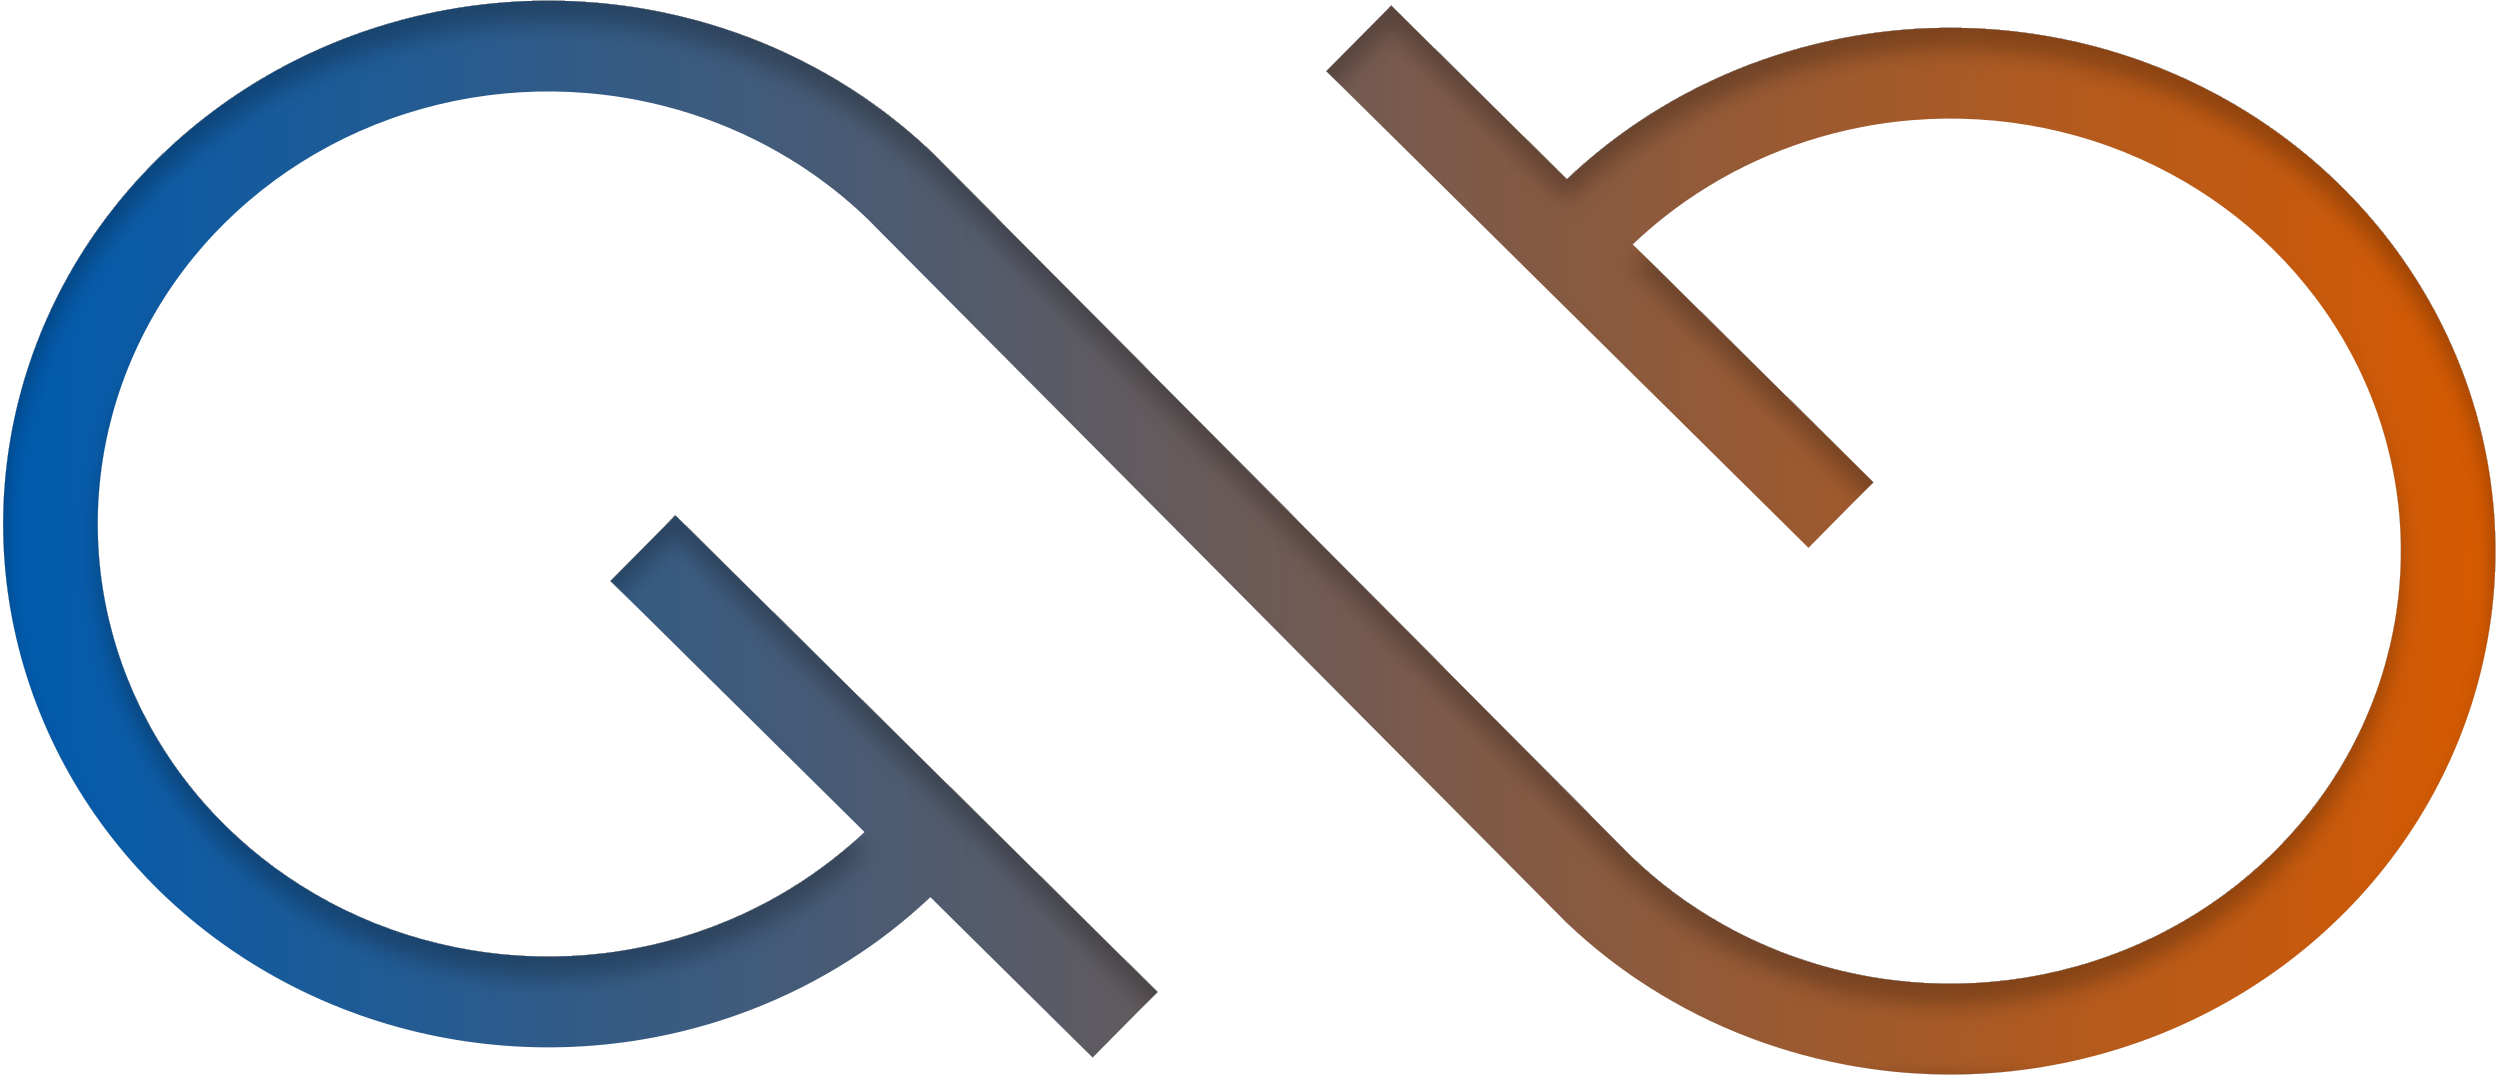
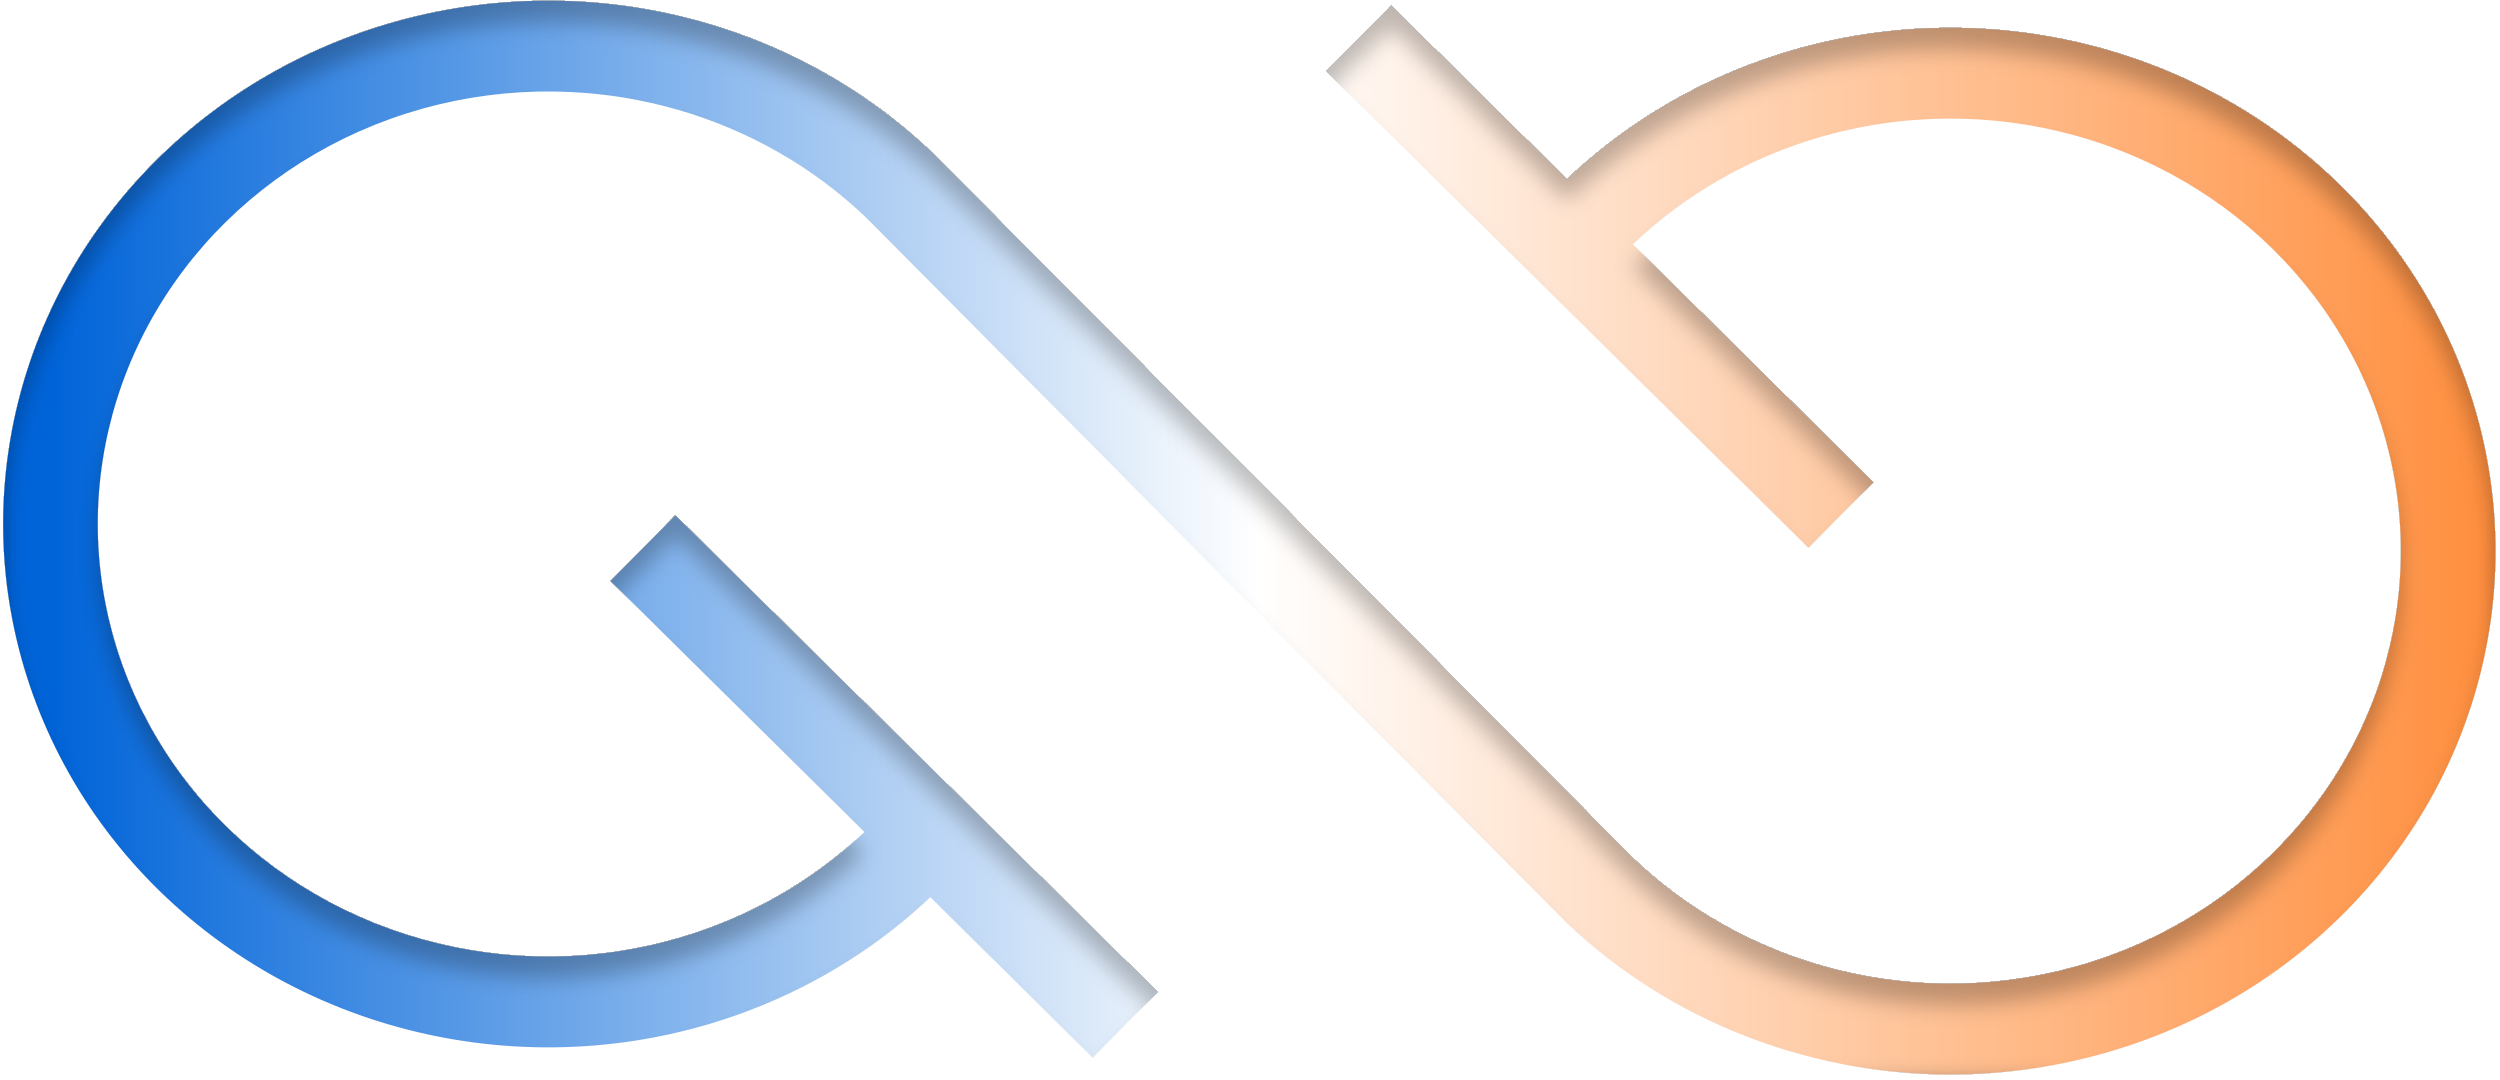
<svg xmlns="http://www.w3.org/2000/svg" width="461" height="199" viewBox="0 0 461 199" fill="none">
  <g filter="url(#filter0_i_230_42)">
    <path fill-rule="evenodd" clip-rule="evenodd" d="M68.852 23.12C61.412 26.128 54.508 30.145 48.337 35.017C42.077 39.958 36.57 45.779 32.019 52.319C22.89 65.436 18.018 80.858 18.018 96.635C18.018 112.411 22.89 127.833 32.019 140.951C36.57 147.491 42.077 153.312 48.337 158.253C54.508 163.125 61.412 167.142 68.852 170.15C69.001 170.21 69.151 170.27 69.301 170.33C84.481 176.367 101.184 177.947 117.298 174.869C117.384 174.853 117.469 174.836 117.554 174.82C130.924 172.224 143.382 166.516 153.856 158.246C155.78 156.726 157.637 155.121 159.421 153.432L112.592 107.135L124.543 95.046L213.435 182.927L201.484 195.017L171.562 165.436C169.252 167.618 166.84 169.685 164.336 171.632C162.542 173.026 160.7 174.36 158.816 175.629C147.432 183.299 134.461 188.652 120.698 191.281C120.613 191.297 120.528 191.313 120.442 191.329C101.185 194.957 81.245 193.092 63.081 185.967C62.931 185.908 62.782 185.849 62.632 185.789C53.659 182.221 45.324 177.443 37.856 171.638C30.041 165.563 23.176 158.363 17.529 150.247C6.486 134.378 0.592 115.721 0.592 96.635C0.592 77.549 6.486 58.892 17.529 43.022C23.177 34.906 30.042 27.705 37.858 21.63C45.325 15.826 53.66 11.049 62.632 7.48C62.782 7.421 62.931 7.362 63.081 7.303C81.245 0.177 101.185 -1.688 120.442 1.94C120.527 1.957 120.613 1.973 120.698 1.989C134.461 4.618 147.432 9.971 158.816 17.64C160.7 18.91 162.542 20.243 164.336 21.638C167.055 23.752 169.666 26.008 172.156 28.399L172.149 28.405L300.911 158.041L300.914 158.039C302.823 159.872 304.818 161.609 306.891 163.246C317.366 171.516 329.823 177.224 343.193 179.82L343.347 179.85L343.449 179.869C359.564 182.947 376.267 181.367 391.447 175.33L391.582 175.276C391.687 175.234 391.791 175.192 391.895 175.15C399.335 172.142 406.238 168.125 412.41 163.254C418.67 158.312 424.177 152.491 428.729 145.951C437.857 132.833 442.729 117.411 442.729 101.635C442.729 85.859 437.857 70.436 428.729 57.319C424.178 50.779 418.67 44.958 412.411 40.017C406.239 35.145 399.335 31.128 391.895 28.12L391.72 28.049C391.629 28.013 391.538 27.976 391.447 27.94C376.267 21.902 359.564 20.323 343.449 23.401L343.325 23.424L343.193 23.45C329.823 26.046 317.365 31.754 306.891 40.025C304.877 41.614 302.937 43.299 301.078 45.074L345.436 88.927L333.484 101.017L244.592 13.135L256.544 1.045L288.936 33.07C291.322 30.801 293.818 28.655 296.412 26.638C298.206 25.243 300.047 23.91 301.932 22.64C313.315 14.971 326.287 9.618 340.049 6.989C340.135 6.973 340.22 6.957 340.305 6.941C359.562 3.312 379.502 5.177 397.666 12.303C397.816 12.362 397.966 12.421 398.115 12.48C407.087 16.049 415.422 20.826 422.889 26.63C430.705 32.705 437.57 39.906 443.218 48.022C454.262 63.892 460.156 82.549 460.156 101.635C460.156 120.721 454.262 139.378 443.218 155.247C437.571 163.363 430.706 170.564 422.89 176.639C415.423 182.443 407.088 187.221 398.115 190.789C397.966 190.849 397.816 190.908 397.666 190.967C379.502 198.092 359.562 199.957 340.305 196.329C340.22 196.313 340.134 196.297 340.049 196.281C326.286 193.652 313.315 188.299 301.932 180.63C300.047 179.36 298.206 178.026 296.412 176.632C293.83 174.624 291.346 172.49 288.971 170.233L288.966 170.238L288.798 170.068C288.729 170.003 288.66 169.937 288.592 169.871L288.597 169.866L159.835 40.23L159.833 40.231C157.924 38.398 155.929 36.661 153.856 35.024C143.382 26.753 130.924 21.045 117.554 18.45C117.469 18.433 117.384 18.417 117.298 18.401C101.184 15.323 84.48 16.902 69.301 22.94C69.151 22.999 69.001 23.059 68.852 23.12Z" fill="url(#paint0_linear_230_42)" />
  </g>
  <defs>
    <filter id="filter0_i_230_42" x="0.592" y="0.135" width="459.564" height="202" filterUnits="userSpaceOnUse" color-interpolation-filters="sRGB">
      <feFlood flood-opacity="0" result="BackgroundImageFix" />
      <feBlend mode="normal" in="SourceGraphic" in2="BackgroundImageFix" result="shape" />
      <feColorMatrix in="SourceAlpha" type="matrix" values="0 0 0 0 0 0 0 0 0 0 0 0 0 0 0 0 0 0 127 0" result="hardAlpha" />
      <feOffset dy="4" />
      <feGaussianBlur stdDeviation="2" />
      <feComposite in2="hardAlpha" operator="arithmetic" k2="-1" k3="1" />
      <feColorMatrix type="matrix" values="0 0 0 0 0 0 0 0 0 0 0 0 0 0 0 0 0 0 0.25 0" />
      <feBlend mode="normal" in2="shape" result="effect1_innerShadow_230_42" />
    </filter>
    <linearGradient id="paint0_linear_230_42" x1="460.156" y1="99.135" x2="0.592" y2="99.135" gradientUnits="userSpaceOnUse">
-       <stop stop-color="#D75A00" />
-       <stop offset="1" stop-color="#005BAF" />
+       <stop stop-color="#FF8E3D" />
+       <stop offset="0.496" stop-color="white" />
+       <stop offset="0.98" stop-color="#0064D9" />
    </linearGradient>
  </defs>
</svg>
